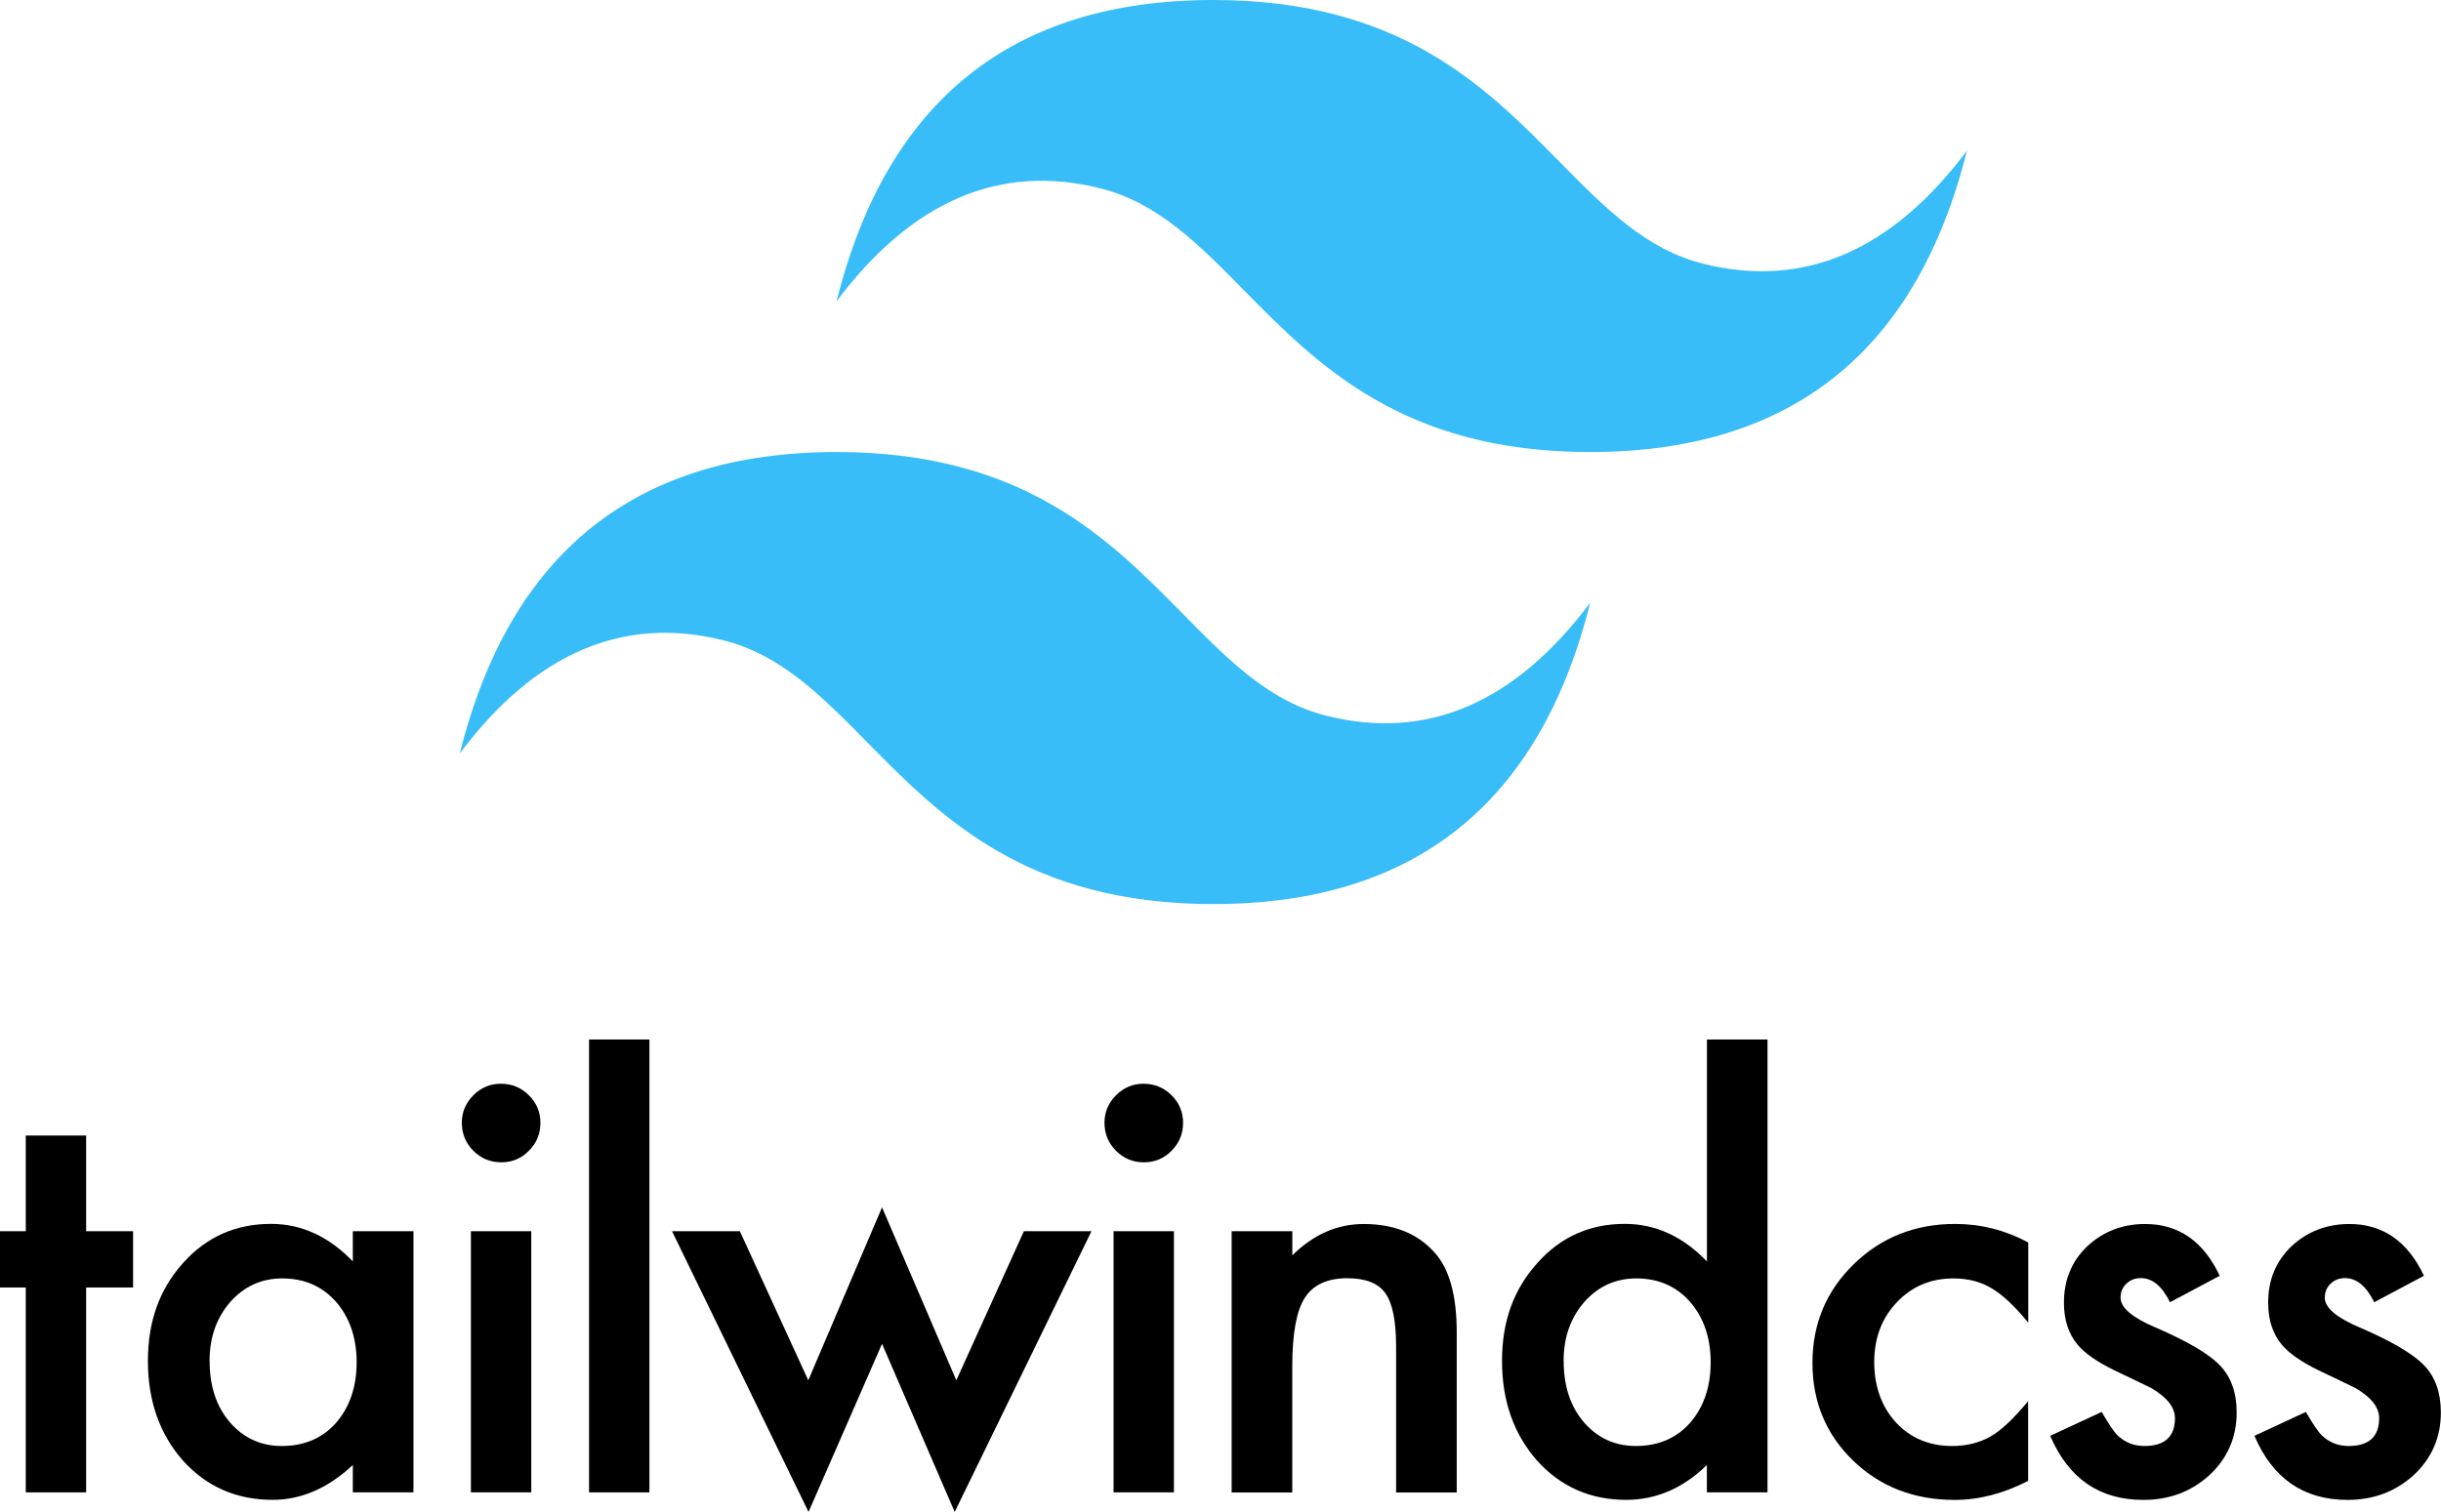
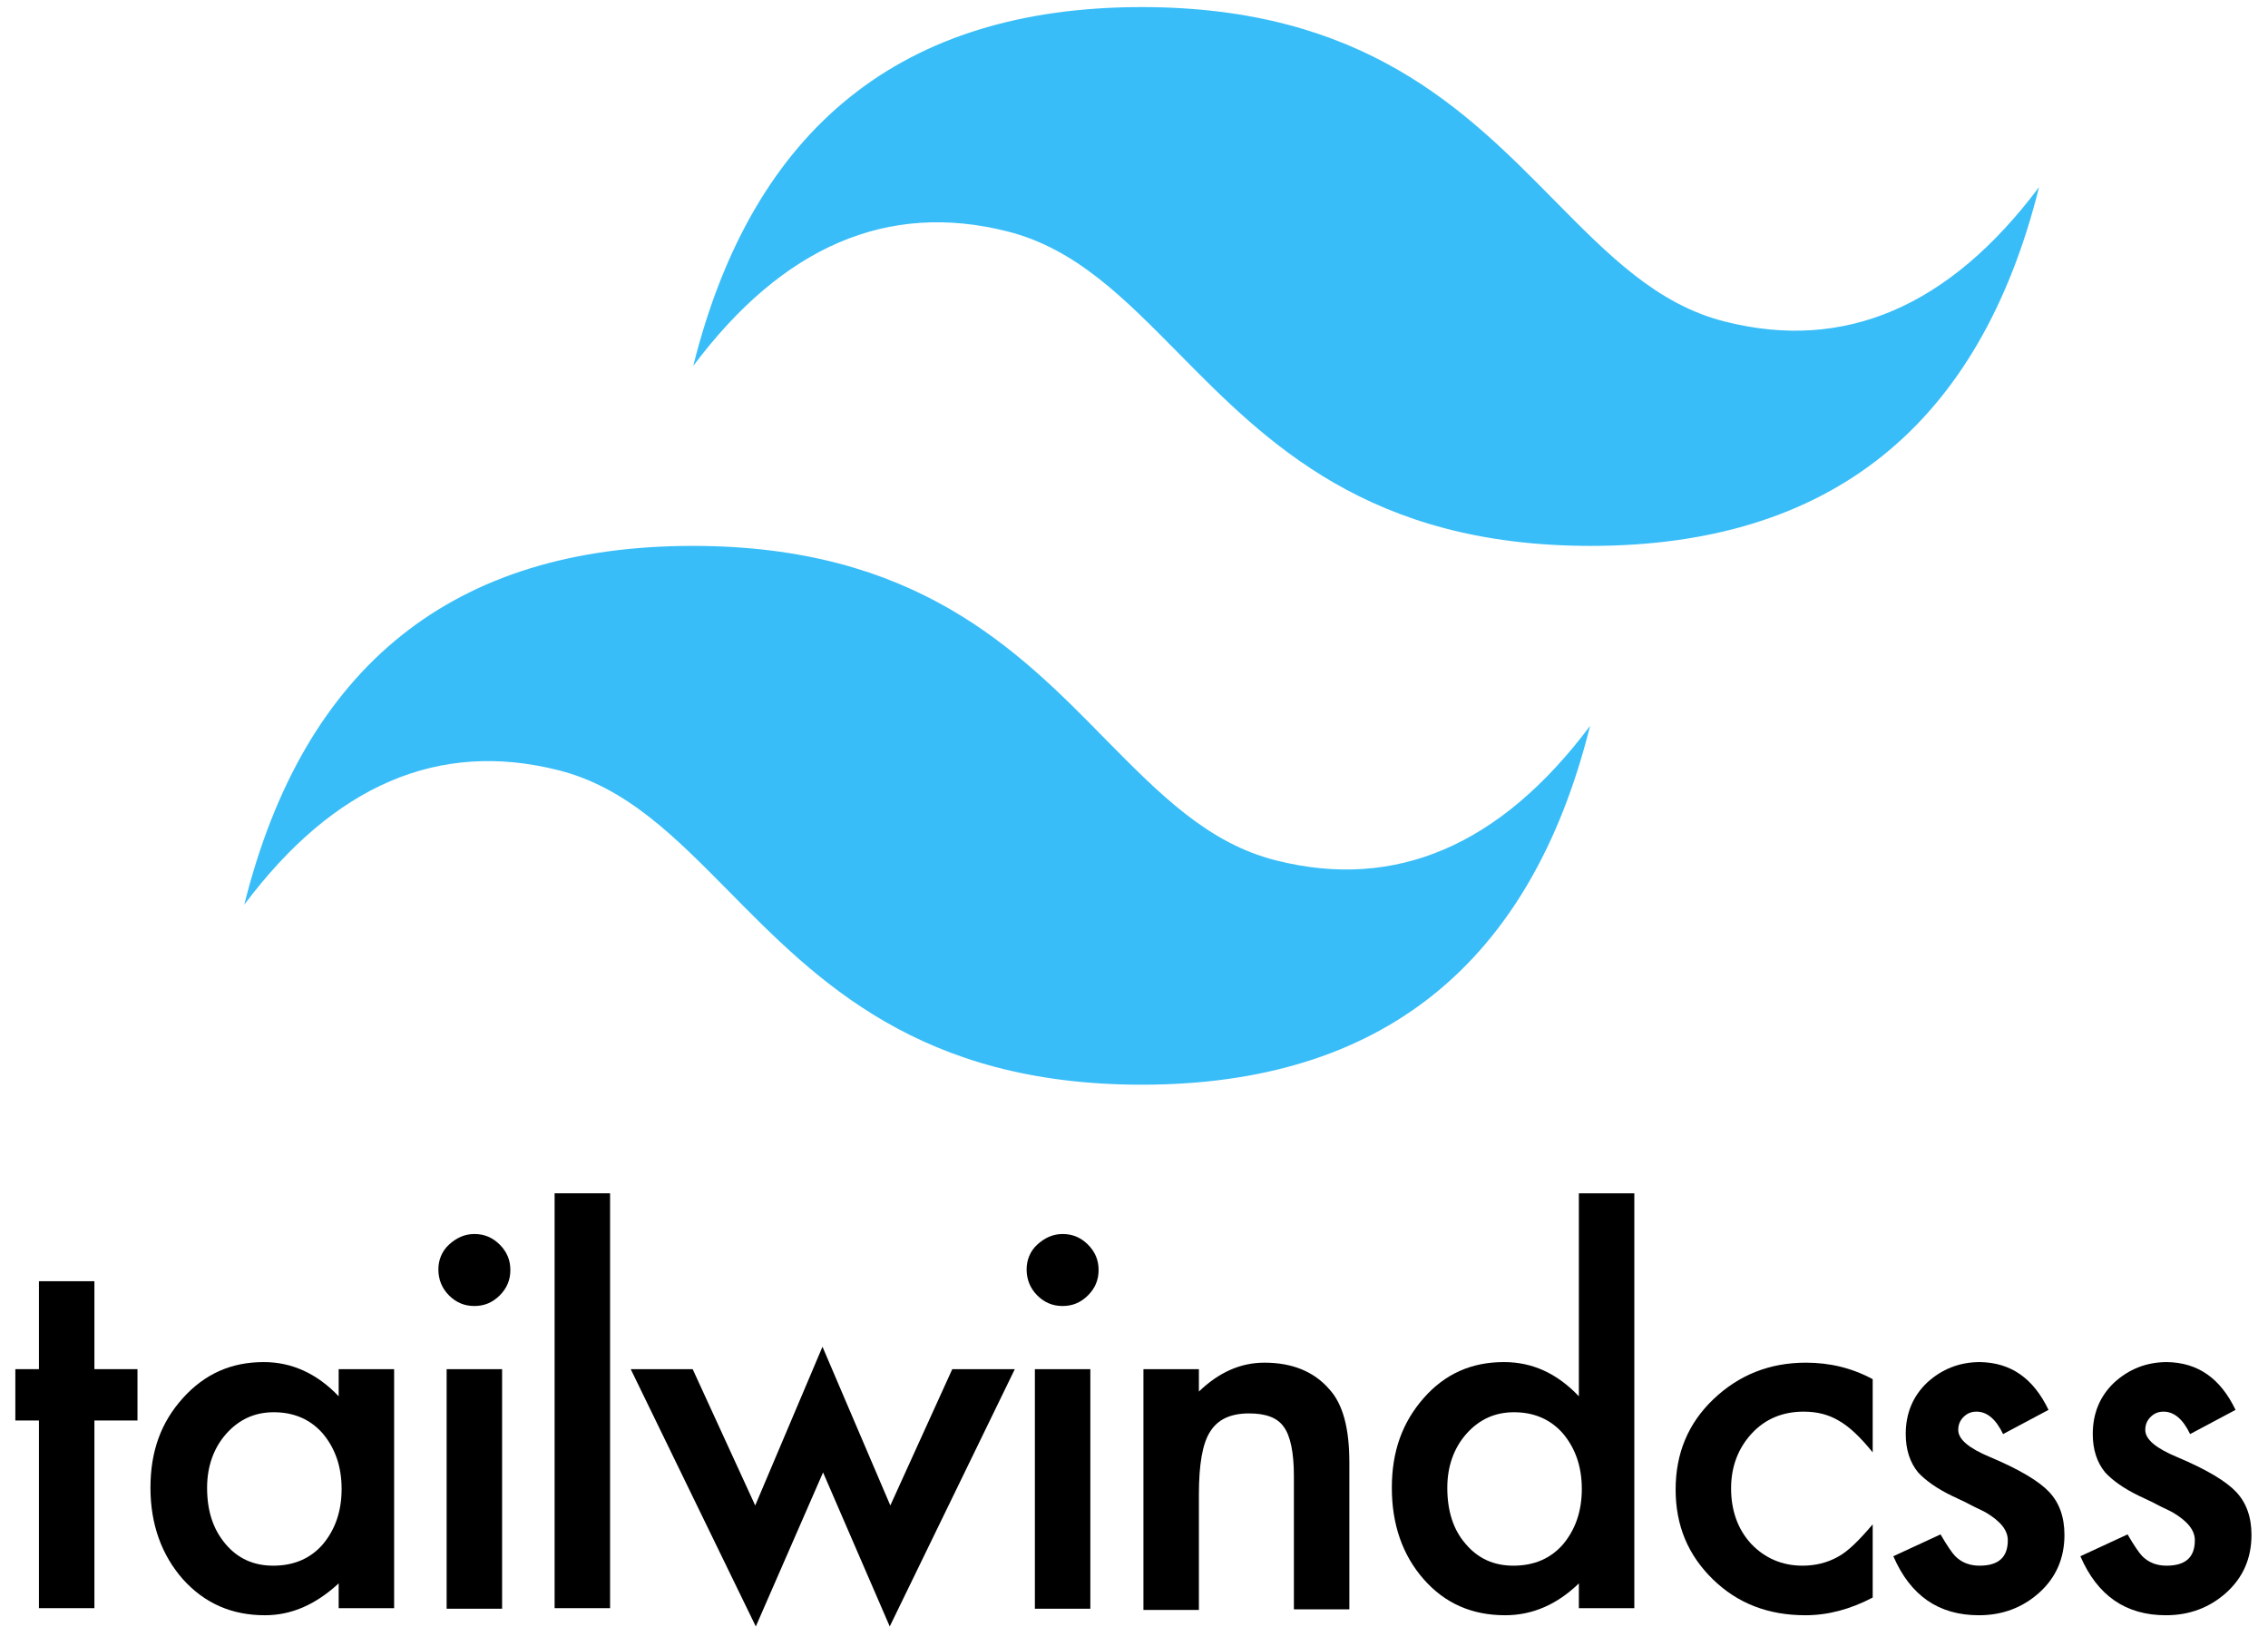
- <svg xmlns="http://www.w3.org/2000/svg" id="Layer_2" viewBox="0 0 378.92 234.77">
-   <defs>
-     <style>.cls-1{fill:#38bdf8;fill-rule:evenodd;}</style>
-   </defs>
+ <svg xmlns="http://www.w3.org/2000/svg" version="1.1" id="Layer_2_00000041978990162661699840000012073381164015678625_" x="0px" y="0px" viewBox="0 0 384.4 275.6" style="enable-background:new 0 0 384.4 275.6;" xml:space="preserve">
+   <style type="text/css">
+ 	.st0{fill-rule:evenodd;clip-rule:evenodd;fill:#38BDF8;}
+ </style>
  <g id="Layer_1-2">
    <g>
-       <path d="m13.37,199.92v31.81H4v-31.81H0v-8.74h4v-14.86h9.37v14.86h7.29v8.74h-7.29Z" />
-       <path d="m54.77,191.18h9.41v40.55h-9.41v-4.25c-3.86,3.61-8.01,5.41-12.45,5.41-5.61,0-10.24-2.03-13.91-6.08-3.64-4.14-5.45-9.3-5.45-15.49s1.82-11.14,5.45-15.2,8.19-6.08,13.66-6.08c4.72,0,8.95,1.94,12.7,5.83v-4.7Zm-22.23,20.15c0,3.89,1.04,7.05,3.12,9.49,2.14,2.47,4.83,3.71,8.08,3.71,3.47,0,6.27-1.19,8.41-3.58,2.14-2.47,3.21-5.61,3.21-9.41s-1.07-6.94-3.21-9.41c-2.14-2.41-4.91-3.62-8.33-3.62-3.22,0-5.91,1.22-8.08,3.66-2.14,2.47-3.21,5.52-3.21,9.16Z" />
-       <path d="m71.69,174.32c0-1.64.6-3.05,1.79-4.25s2.62-1.79,4.29-1.79,3.14.6,4.33,1.79c1.19,1.17,1.79,2.6,1.79,4.29s-.6,3.14-1.79,4.33c-1.17,1.19-2.6,1.79-4.29,1.79s-3.14-.6-4.33-1.79-1.79-2.65-1.79-4.37Zm10.78,16.86v40.55h-9.37v-40.55h9.37Z" />
-       <path d="m100.81,161.41v70.32h-9.37v-70.32h9.37Z" />
-       <path d="m114.85,191.18l10.62,23.15,11.45-26.86,11.53,26.86,10.49-23.15h10.49l-21.23,43.59-11.28-26.11-11.41,26.11-21.19-43.59h10.53Z" />
-       <path d="m171.45,174.32c0-1.64.6-3.05,1.79-4.25s2.62-1.79,4.29-1.79,3.14.6,4.33,1.79c1.19,1.17,1.79,2.6,1.79,4.29s-.6,3.14-1.79,4.33c-1.17,1.19-2.6,1.79-4.29,1.79s-3.14-.6-4.33-1.79-1.79-2.65-1.79-4.37Zm10.78,16.86v40.55h-9.37v-40.55h9.37Z" />
-       <path d="m191.2,191.18h9.41v3.75c3.28-3.25,6.97-4.87,11.08-4.87,4.72,0,8.4,1.49,11.03,4.46,2.28,2.53,3.41,6.65,3.41,12.37v24.86h-9.41v-22.65c0-4-.56-6.76-1.67-8.29-1.08-1.55-3.05-2.33-5.91-2.33-3.11,0-5.32,1.03-6.62,3.08-1.28,2.03-1.92,5.57-1.92,10.62v19.57h-9.41v-40.55Z" />
-       <path d="m264.96,161.41h9.41v70.32h-9.41v-4.25c-3.69,3.61-7.87,5.41-12.53,5.41-5.55,0-10.16-2.03-13.82-6.08-3.64-4.14-5.45-9.3-5.45-15.49s1.82-11.1,5.45-15.16c3.61-4.08,8.15-6.12,13.62-6.12,4.75,0,8.99,1.94,12.74,5.83v-34.47Zm-22.23,49.92c0,3.89,1.04,7.05,3.12,9.49,2.14,2.47,4.83,3.71,8.08,3.71,3.47,0,6.27-1.19,8.41-3.58,2.14-2.47,3.21-5.61,3.21-9.41s-1.07-6.94-3.21-9.41c-2.14-2.41-4.91-3.62-8.33-3.62-3.22,0-5.91,1.22-8.08,3.66-2.14,2.47-3.21,5.52-3.21,9.16Z" />
-       <path d="m314.85,192.93v12.45c-2.14-2.61-4.05-4.4-5.75-5.37-1.67-1-3.62-1.5-5.87-1.5-3.53,0-6.45,1.24-8.79,3.71s-3.5,5.57-3.5,9.28,1.12,6.93,3.37,9.37c2.28,2.44,5.18,3.66,8.7,3.66,2.25,0,4.23-.49,5.95-1.46,1.67-.94,3.62-2.78,5.87-5.5v12.37c-3.8,1.97-7.61,2.96-11.41,2.96-6.27,0-11.52-2.03-15.74-6.08-4.22-4.08-6.33-9.15-6.33-15.2s2.14-11.16,6.41-15.32,9.52-6.25,15.74-6.25c4,0,7.77.96,11.33,2.87Z" />
-       <path d="m344.59,198.09l-7.74,4.12c-1.22-2.5-2.73-3.75-4.54-3.75-.86,0-1.6.28-2.21.85s-.92,1.3-.92,2.19c0,1.55,1.8,3.09,5.41,4.62,4.97,2.14,8.31,4.11,10.03,5.91s2.58,4.23,2.58,7.29c0,3.91-1.44,7.19-4.33,9.83-2.8,2.5-6.19,3.75-10.16,3.75-6.8,0-11.62-3.32-14.45-9.95l7.99-3.71c1.11,1.94,1.96,3.18,2.54,3.71,1.14,1.05,2.5,1.58,4.08,1.58,3.16,0,4.75-1.44,4.75-4.33,0-1.67-1.22-3.22-3.66-4.66-.94-.47-1.89-.93-2.83-1.37s-1.9-.9-2.87-1.37c-2.72-1.33-4.64-2.66-5.75-4-1.42-1.69-2.12-3.87-2.12-6.54,0-3.53,1.21-6.44,3.62-8.74,2.47-2.3,5.47-3.46,8.99-3.46,5.19,0,9.05,2.68,11.57,8.04Z" />
-       <path d="m376.29,198.09l-7.74,4.12c-1.22-2.5-2.73-3.75-4.54-3.75-.86,0-1.6.28-2.21.85s-.92,1.3-.92,2.19c0,1.55,1.8,3.09,5.41,4.62,4.97,2.14,8.31,4.11,10.03,5.91s2.58,4.23,2.58,7.29c0,3.91-1.44,7.19-4.33,9.83-2.8,2.5-6.19,3.75-10.16,3.75-6.8,0-11.62-3.32-14.45-9.95l7.99-3.71c1.11,1.94,1.96,3.18,2.54,3.71,1.14,1.05,2.5,1.58,4.08,1.58,3.16,0,4.75-1.44,4.75-4.33,0-1.67-1.22-3.22-3.66-4.66-.94-.47-1.89-.93-2.83-1.37s-1.9-.9-2.87-1.37c-2.72-1.33-4.64-2.66-5.75-4-1.42-1.69-2.12-3.87-2.12-6.54,0-3.53,1.21-6.44,3.62-8.74,2.47-2.3,5.47-3.46,8.99-3.46,5.19,0,9.05,2.68,11.57,8.04Z" />
+       <path d="M16,240.7v31.8H6.6v-31.8h-4V232h4v-14.9H16V232h7.3v8.7H16z" />
+       <path d="M57.4,232h9.4v40.5h-9.4v-4.2c-3.9,3.6-8,5.4-12.5,5.4c-5.6,0-10.2-2-13.9-6.1c-3.6-4.1-5.5-9.3-5.5-15.5    c0-6.2,1.8-11.1,5.5-15.2s8.2-6.1,13.7-6.1c4.7,0,9,1.9,12.7,5.8V232L57.4,232z M35.1,252.1c0,3.9,1,7,3.1,9.5    c2.1,2.5,4.8,3.7,8.1,3.7c3.5,0,6.3-1.2,8.4-3.6c2.1-2.5,3.2-5.6,3.2-9.4s-1.1-6.9-3.2-9.4c-2.1-2.4-4.9-3.6-8.3-3.6    c-3.2,0-5.9,1.2-8.1,3.7C36.2,245.4,35.1,248.5,35.1,252.1L35.1,252.1z" />
+       <path d="M74.3,215.1c0-1.6,0.6-3.1,1.8-4.2s2.6-1.8,4.3-1.8s3.1,0.6,4.3,1.8c1.2,1.2,1.8,2.6,1.8,4.3s-0.6,3.1-1.8,4.3    c-1.2,1.2-2.6,1.8-4.3,1.8s-3.1-0.6-4.3-1.8S74.3,216.8,74.3,215.1z M85.1,232v40.6h-9.4V232H85.1z" />
+       <path d="M103.4,202.2v70.3H94v-70.3H103.4z" />
+       <path d="M117.4,232l10.6,23.1l11.4-26.9l11.5,26.9l10.5-23.1H172l-21.2,43.6l-11.3-26.1l-11.4,26.1L106.9,232    C106.9,232,117.4,232,117.4,232z" />
+       <path d="M174,215.1c0-1.6,0.6-3.1,1.8-4.2s2.6-1.8,4.3-1.8s3.1,0.6,4.3,1.8c1.2,1.2,1.8,2.6,1.8,4.3s-0.6,3.1-1.8,4.3    c-1.2,1.2-2.6,1.8-4.3,1.8s-3.1-0.6-4.3-1.8S174,216.8,174,215.1z M184.8,232v40.6h-9.4V232H184.8z" />
+       <path d="M193.8,232h9.4v3.8c3.3-3.2,7-4.9,11.1-4.9c4.7,0,8.4,1.5,11,4.5c2.3,2.5,3.4,6.6,3.4,12.4v24.9h-9.4v-22.6    c0-4-0.6-6.8-1.7-8.3c-1.1-1.6-3.1-2.3-5.9-2.3c-3.1,0-5.3,1-6.6,3.1c-1.3,2-1.9,5.6-1.9,10.6v19.6h-9.4L193.8,232L193.8,232z" />
+       <path d="M267.6,202.2h9.4v70.3h-9.4v-4.2c-3.7,3.6-7.9,5.4-12.5,5.4c-5.6,0-10.2-2-13.8-6.1c-3.6-4.1-5.4-9.3-5.4-15.5    s1.8-11.1,5.4-15.2c3.6-4.1,8.1-6.1,13.6-6.1c4.8,0,9,1.9,12.7,5.8L267.6,202.2L267.6,202.2z M245.3,252.1c0,3.9,1,7.1,3.1,9.5    c2.1,2.5,4.8,3.7,8.1,3.7c3.5,0,6.3-1.2,8.4-3.6c2.1-2.5,3.2-5.6,3.2-9.4c0-3.8-1.1-6.9-3.2-9.4c-2.1-2.4-4.9-3.6-8.3-3.6    c-3.2,0-5.9,1.2-8.1,3.7C246.4,245.4,245.3,248.5,245.3,252.1L245.3,252.1z" />
+       <path d="M317.4,233.7v12.4c-2.1-2.6-4-4.4-5.8-5.4c-1.7-1-3.6-1.5-5.9-1.5c-3.5,0-6.5,1.2-8.8,3.7s-3.5,5.6-3.5,9.3    s1.1,6.9,3.4,9.4c2.3,2.4,5.2,3.7,8.7,3.7c2.2,0,4.2-0.5,6-1.5c1.7-0.9,3.6-2.8,5.9-5.5v12.4c-3.8,2-7.6,3-11.4,3    c-6.3,0-11.5-2-15.7-6.1c-4.2-4.1-6.3-9.1-6.3-15.2c0-6.1,2.1-11.2,6.4-15.3s9.5-6.2,15.7-6.2    C310.1,230.9,313.9,231.8,317.4,233.7L317.4,233.7z" />
+       <path d="M347.2,238.9l-7.7,4.1c-1.2-2.5-2.7-3.8-4.5-3.8c-0.9,0-1.6,0.3-2.2,0.9s-0.9,1.3-0.9,2.2c0,1.6,1.8,3.1,5.4,4.6    c5,2.1,8.3,4.1,10,5.9s2.6,4.2,2.6,7.3c0,3.9-1.4,7.2-4.3,9.8c-2.8,2.5-6.2,3.8-10.2,3.8c-6.8,0-11.6-3.3-14.5-10l8-3.7    c1.1,1.9,2,3.2,2.5,3.7c1.1,1.1,2.5,1.6,4.1,1.6c3.2,0,4.8-1.4,4.8-4.3c0-1.7-1.2-3.2-3.7-4.7c-0.9-0.5-1.9-0.9-2.8-1.4    s-1.9-0.9-2.9-1.4c-2.7-1.3-4.6-2.7-5.8-4c-1.4-1.7-2.1-3.9-2.1-6.5c0-3.5,1.2-6.4,3.6-8.7c2.5-2.3,5.5-3.5,9-3.5    C340.8,230.9,344.6,233.5,347.2,238.9L347.2,238.9z" />
+       <path d="M378.9,238.9l-7.7,4.1c-1.2-2.5-2.7-3.8-4.5-3.8c-0.9,0-1.6,0.3-2.2,0.9s-0.9,1.3-0.9,2.2c0,1.6,1.8,3.1,5.4,4.6    c5,2.1,8.3,4.1,10,5.9s2.6,4.2,2.6,7.3c0,3.9-1.4,7.2-4.3,9.8c-2.8,2.5-6.2,3.8-10.2,3.8c-6.8,0-11.6-3.3-14.5-10l8-3.7    c1.1,1.9,2,3.2,2.5,3.7c1.1,1.1,2.5,1.6,4.1,1.6c3.2,0,4.8-1.4,4.8-4.3c0-1.7-1.2-3.2-3.7-4.7c-0.9-0.5-1.9-0.9-2.8-1.4    s-1.9-0.9-2.9-1.4c-2.7-1.3-4.6-2.7-5.8-4c-1.4-1.7-2.1-3.9-2.1-6.5c0-3.5,1.2-6.4,3.6-8.7c2.5-2.3,5.5-3.5,9-3.5    C372.5,230.9,376.3,233.5,378.9,238.9L378.9,238.9z" />
    </g>
    <g>
-       <path class="cls-1" d="m188.35,0c-31.19,0-50.69,15.6-58.49,46.79,11.7-15.6,25.35-21.45,40.94-17.55,8.9,2.22,15.26,8.68,22.3,15.83,11.47,11.64,24.74,25.12,53.74,25.12,31.19,0,50.69-15.6,58.49-46.79-11.7,15.6-25.35,21.45-40.94,17.55-8.9-2.22-15.26-8.68-22.3-15.83C230.62,13.47,217.35,0,188.35,0Z" />
-       <path class="cls-1" d="m129.87,70.19c-31.19,0-50.69,15.6-58.49,46.79,11.7-15.6,25.35-21.45,40.94-17.55,8.9,2.23,15.26,8.68,22.3,15.83,11.47,11.64,24.74,25.12,53.74,25.12,31.19,0,50.69-15.6,58.49-46.79-11.7,15.6-25.35,21.45-40.94,17.55-8.9-2.22-15.26-8.68-22.3-15.83-11.47-11.64-24.74-25.12-53.74-25.12Z" />
+       <path class="st0" d="M193.5,1.2c-40.5,0-65.9,20.3-76,60.8c15.2-20.3,33-27.9,53.2-22.8c11.6,2.9,19.8,11.3,29,20.6    c14.9,15.1,32.2,32.7,69.9,32.7c40.5,0,65.9-20.3,76-60.8c-15.2,20.3-33,27.9-53.2,22.8c-11.6-2.9-19.8-11.3-29-20.6    C248.4,18.7,231.2,1.2,193.5,1.2z" />
+       <path class="st0" d="M117.4,92.5c-40.5,0-65.9,20.3-76,60.8c15.2-20.3,33-27.9,53.2-22.8c11.6,2.9,19.8,11.3,29,20.6    c14.9,15.1,32.2,32.7,69.9,32.7c40.5,0,65.9-20.3,76-60.8c-15.2,20.3-33,27.9-53.2,22.8c-11.6-2.9-19.8-11.3-29-20.6    C172.4,110,155.1,92.5,117.4,92.5z" />
    </g>
  </g>
</svg>
